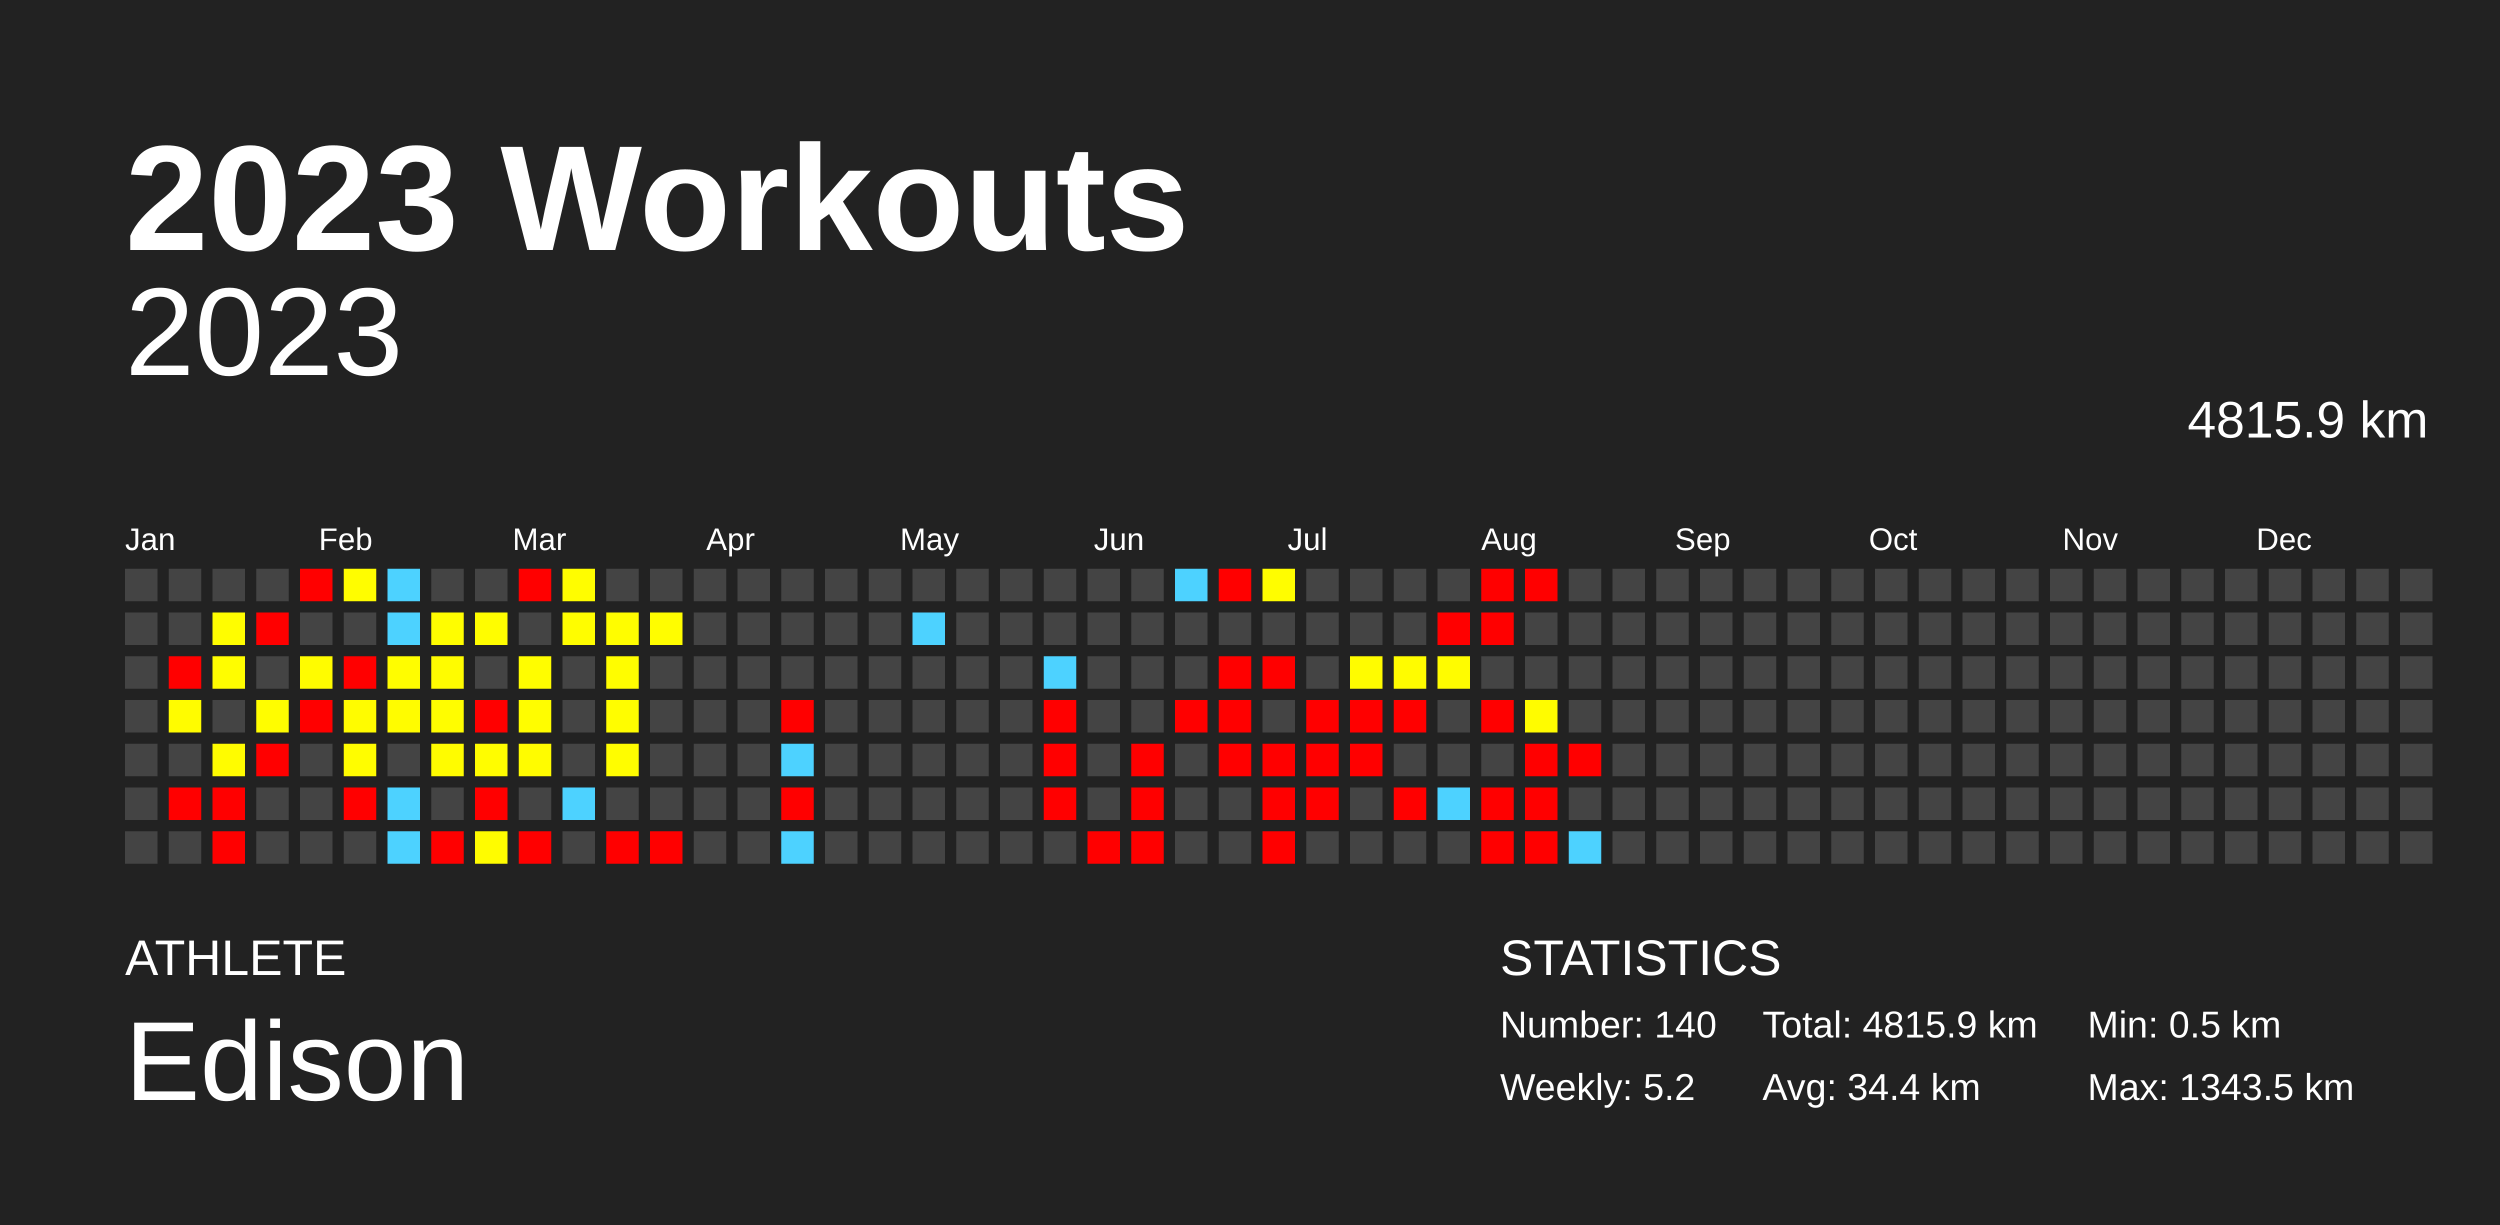
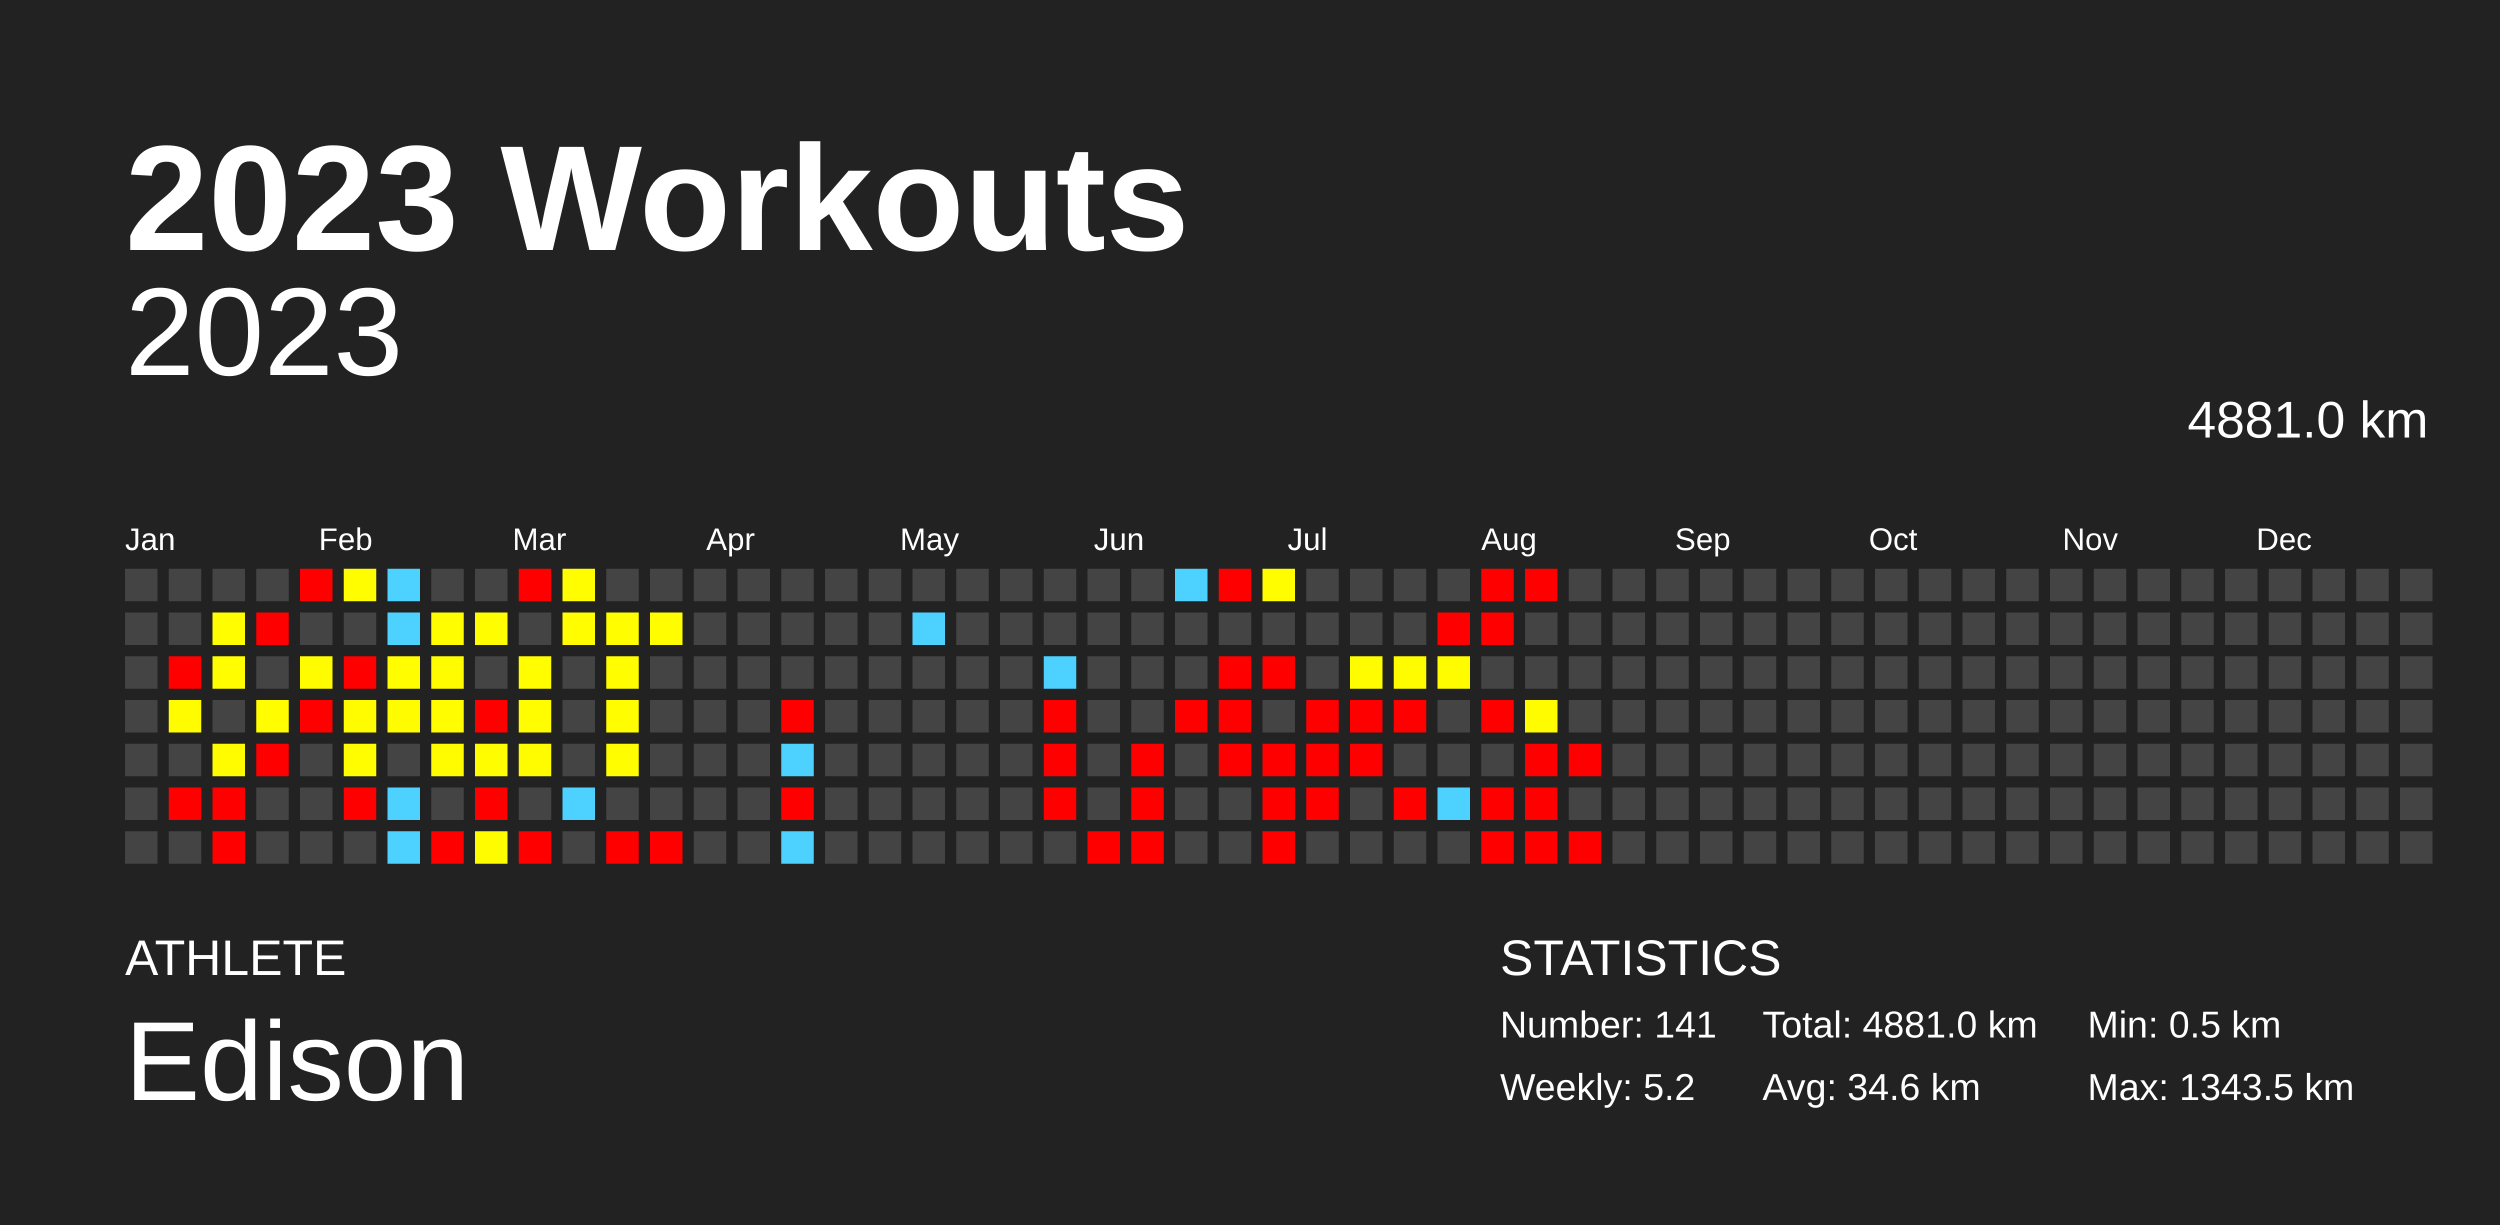
<svg xmlns="http://www.w3.org/2000/svg" baseProfile="full" height="98mm" version="1.1" viewBox="0,0,200,98" width="200mm">
  <defs />
  <rect fill="#222222" height="98" width="200" x="0" y="0" />
  <text fill="#FFFFFF" style="font-size:12px; font-family:Arial; font-weight:bold;" x="10" y="20">2023 Workouts</text>
  <text fill="#FFFFFF" style="font-size:4px; font-family:Arial" x="10" y="78">ATHLETE</text>
  <text fill="#FFFFFF" style="font-size:9px; font-family:Arial" x="10" y="88">Edison</text>
  <text fill="#FFFFFF" style="font-size:4px; font-family:Arial" x="120" y="78">STATISTICS</text>
-   <text fill="#FFFFFF" style="font-size:3px; font-family:Arial" x="120" y="83">Number: 140</text>
+   <text fill="#FFFFFF" style="font-size:3px; font-family:Arial" x="120" y="83">Number: 141</text>
  <text fill="#FFFFFF" style="font-size:3px; font-family:Arial" x="120" y="88">Weekly: 5.2</text>
-   <text fill="#FFFFFF" style="font-size:3px; font-family:Arial" x="141" y="83">Total: 4815.9 km</text>
-   <text fill="#FFFFFF" style="font-size:3px; font-family:Arial" x="141" y="88">Avg: 34.4 km</text>
+   <text fill="#FFFFFF" style="font-size:3px; font-family:Arial" x="141" y="83">Total: 4881.0 km</text>
+   <text fill="#FFFFFF" style="font-size:3px; font-family:Arial" x="141" y="88">Avg: 34.6 km</text>
  <text fill="#FFFFFF" style="font-size:3px; font-family:Arial" x="167" y="83">Min: 0.5 km</text>
  <text fill="#FFFFFF" style="font-size:3px; font-family:Arial" x="167" y="88">Max: 1343.5 km</text>
  <text alignment-baseline="hanging" fill="#FFFFFF" style="font-size:10.0px; font-family:Arial;" x="10" y="30">2023</text>
-   <text alignment-baseline="hanging" fill="#FFFFFF" style="font-size:4.125px; font-family:Arial;" x="175" y="35">4815.9 km</text>
+   <text alignment-baseline="hanging" fill="#FFFFFF" style="font-size:4.125px; font-family:Arial;" x="175" y="35">4881.0 km</text>
  <text fill="#FFFFFF" style="font-size:2.5px; font-family:Arial" x="10.0" y="44">Jan</text>
  <text fill="#FFFFFF" style="font-size:2.5px; font-family:Arial" x="25.5" y="44">Feb</text>
  <text fill="#FFFFFF" style="font-size:2.5px; font-family:Arial" x="41.0" y="44">Mar</text>
  <text fill="#FFFFFF" style="font-size:2.5px; font-family:Arial" x="56.5" y="44">Apr</text>
  <text fill="#FFFFFF" style="font-size:2.5px; font-family:Arial" x="72.0" y="44">May</text>
  <text fill="#FFFFFF" style="font-size:2.5px; font-family:Arial" x="87.5" y="44">Jun</text>
  <text fill="#FFFFFF" style="font-size:2.5px; font-family:Arial" x="103.0" y="44">Jul</text>
  <text fill="#FFFFFF" style="font-size:2.5px; font-family:Arial" x="118.5" y="44">Aug</text>
  <text fill="#FFFFFF" style="font-size:2.5px; font-family:Arial" x="134.0" y="44">Sep</text>
  <text fill="#FFFFFF" style="font-size:2.5px; font-family:Arial" x="149.5" y="44">Oct</text>
  <text fill="#FFFFFF" style="font-size:2.5px; font-family:Arial" x="165.0" y="44">Nov</text>
  <text fill="#FFFFFF" style="font-size:2.5px; font-family:Arial" x="180.5" y="44">Dec</text>
  <rect fill="#444444" height="2.6" width="2.6" x="10.0" y="45.5" />
  <rect fill="#444444" height="2.6" width="2.6" x="10.0" y="49.0" />
  <rect fill="#444444" height="2.6" width="2.6" x="10.0" y="52.5" />
  <rect fill="#444444" height="2.6" width="2.6" x="10.0" y="56.0" />
  <rect fill="#444444" height="2.6" width="2.6" x="10.0" y="59.5" />
  <rect fill="#444444" height="2.6" width="2.6" x="10.0" y="63.0" />
  <rect fill="#444444" height="2.6" width="2.6" x="10.0" y="66.5" />
  <rect fill="#444444" height="2.6" width="2.6" x="13.5" y="45.5" />
  <rect fill="#444444" height="2.6" width="2.6" x="13.5" y="49.0" />
  <rect fill="red" height="2.6" width="2.6" x="13.5" y="52.5" />
  <rect fill="#fffc00" height="2.6" width="2.6" x="13.5" y="56.0" />
  <rect fill="#444444" height="2.6" width="2.6" x="13.5" y="59.5" />
  <rect fill="red" height="2.6" width="2.6" x="13.5" y="63.0" />
  <rect fill="#444444" height="2.6" width="2.6" x="13.5" y="66.5" />
  <rect fill="#444444" height="2.6" width="2.6" x="17.0" y="45.5" />
  <rect fill="#fffd00" height="2.6" width="2.6" x="17.0" y="49.0" />
  <rect fill="#fffd00" height="2.6" width="2.6" x="17.0" y="52.5" />
  <rect fill="#444444" height="2.6" width="2.6" x="17.0" y="56.0" />
  <rect fill="#fffc00" height="2.6" width="2.6" x="17.0" y="59.5" />
  <rect fill="red" height="2.6" width="2.6" x="17.0" y="63.0" />
  <rect fill="red" height="2.6" width="2.6" x="17.0" y="66.5" />
  <rect fill="#444444" height="2.6" width="2.6" x="20.5" y="45.5" />
  <rect fill="red" height="2.6" width="2.6" x="20.5" y="49.0" />
  <rect fill="#444444" height="2.6" width="2.6" x="20.5" y="52.5" />
  <rect fill="#fffd00" height="2.6" width="2.6" x="20.5" y="56.0" />
  <rect fill="red" height="2.6" width="2.6" x="20.5" y="59.5" />
  <rect fill="#444444" height="2.6" width="2.6" x="20.5" y="63.0" />
  <rect fill="#444444" height="2.6" width="2.6" x="20.5" y="66.5" />
  <rect fill="red" height="2.6" width="2.6" x="24.0" y="45.5" />
  <rect fill="#444444" height="2.6" width="2.6" x="24.0" y="49.0" />
  <rect fill="#fffc00" height="2.6" width="2.6" x="24.0" y="52.5" />
  <rect fill="red" height="2.6" width="2.6" x="24.0" y="56.0" />
  <rect fill="#444444" height="2.6" width="2.6" x="24.0" y="59.5" />
  <rect fill="#444444" height="2.6" width="2.6" x="24.0" y="63.0" />
  <rect fill="#444444" height="2.6" width="2.6" x="24.0" y="66.5" />
  <rect fill="#fffd00" height="2.6" width="2.6" x="27.5" y="45.5" />
  <rect fill="#444444" height="2.6" width="2.6" x="27.5" y="49.0" />
  <rect fill="red" height="2.6" width="2.6" x="27.5" y="52.5" />
  <rect fill="#fffc00" height="2.6" width="2.6" x="27.5" y="56.0" />
  <rect fill="#fffd00" height="2.6" width="2.6" x="27.5" y="59.5" />
  <rect fill="red" height="2.6" width="2.6" x="27.5" y="63.0" />
  <rect fill="#444444" height="2.6" width="2.6" x="27.5" y="66.5" />
  <rect fill="#4dd2ff" height="2.6" width="2.6" x="31.0" y="45.5" />
  <rect fill="#4dd2ff" height="2.6" width="2.6" x="31.0" y="49.0" />
  <rect fill="#fffd00" height="2.6" width="2.6" x="31.0" y="52.5" />
  <rect fill="#fffc00" height="2.6" width="2.6" x="31.0" y="56.0" />
  <rect fill="#444444" height="2.6" width="2.6" x="31.0" y="59.5" />
  <rect fill="#4dd2ff" height="2.6" width="2.6" x="31.0" y="63.0" />
  <rect fill="#4dd2ff" height="2.6" width="2.6" x="31.0" y="66.5" />
  <rect fill="#444444" height="2.6" width="2.6" x="34.5" y="45.5" />
  <rect fill="#fffd00" height="2.6" width="2.6" x="34.5" y="49.0" />
  <rect fill="#fffc00" height="2.6" width="2.6" x="34.5" y="52.5" />
  <rect fill="#fffd00" height="2.6" width="2.6" x="34.5" y="56.0" />
  <rect fill="#fffc00" height="2.6" width="2.6" x="34.5" y="59.5" />
  <rect fill="#444444" height="2.6" width="2.6" x="34.5" y="63.0" />
  <rect fill="red" height="2.6" width="2.6" x="34.5" y="66.5" />
  <rect fill="#444444" height="2.6" width="2.6" x="38.0" y="45.5" />
  <rect fill="#fffd00" height="2.6" width="2.6" x="38.0" y="49.0" />
  <rect fill="#444444" height="2.6" width="2.6" x="38.0" y="52.5" />
  <rect fill="red" height="2.6" width="2.6" x="38.0" y="56.0" />
  <rect fill="#fffd00" height="2.6" width="2.6" x="38.0" y="59.5" />
  <rect fill="red" height="2.6" width="2.6" x="38.0" y="63.0" />
  <rect fill="#fffc00" height="2.6" width="2.6" x="38.0" y="66.5" />
  <rect fill="red" height="2.6" width="2.6" x="41.5" y="45.5" />
  <rect fill="#444444" height="2.6" width="2.6" x="41.5" y="49.0" />
  <rect fill="#fffd00" height="2.6" width="2.6" x="41.5" y="52.5" />
  <rect fill="#fffd00" height="2.6" width="2.6" x="41.5" y="56.0" />
  <rect fill="#fffc00" height="2.6" width="2.6" x="41.5" y="59.5" />
  <rect fill="#444444" height="2.6" width="2.6" x="41.5" y="63.0" />
  <rect fill="red" height="2.6" width="2.6" x="41.5" y="66.5" />
  <rect fill="#fffd00" height="2.6" width="2.6" x="45.0" y="45.5" />
  <rect fill="#fffd00" height="2.6" width="2.6" x="45.0" y="49.0" />
  <rect fill="#444444" height="2.6" width="2.6" x="45.0" y="52.5" />
  <rect fill="#444444" height="2.6" width="2.6" x="45.0" y="56.0" />
  <rect fill="#444444" height="2.6" width="2.6" x="45.0" y="59.5" />
  <rect fill="#4dd2ff" height="2.6" width="2.6" x="45.0" y="63.0" />
  <rect fill="#444444" height="2.6" width="2.6" x="45.0" y="66.5" />
  <rect fill="#444444" height="2.6" width="2.6" x="48.5" y="45.5" />
  <rect fill="#fffd00" height="2.6" width="2.6" x="48.5" y="49.0" />
  <rect fill="#fffd00" height="2.6" width="2.6" x="48.5" y="52.5" />
  <rect fill="#fffd00" height="2.6" width="2.6" x="48.5" y="56.0" />
  <rect fill="#fffd00" height="2.6" width="2.6" x="48.5" y="59.5" />
  <rect fill="#444444" height="2.6" width="2.6" x="48.5" y="63.0" />
  <rect fill="red" height="2.6" width="2.6" x="48.5" y="66.5" />
  <rect fill="#444444" height="2.6" width="2.6" x="52.0" y="45.5" />
  <rect fill="#fffd00" height="2.6" width="2.6" x="52.0" y="49.0" />
  <rect fill="#444444" height="2.6" width="2.6" x="52.0" y="52.5" />
  <rect fill="#444444" height="2.6" width="2.6" x="52.0" y="56.0" />
  <rect fill="#444444" height="2.6" width="2.6" x="52.0" y="59.5" />
  <rect fill="#444444" height="2.6" width="2.6" x="52.0" y="63.0" />
  <rect fill="red" height="2.6" width="2.6" x="52.0" y="66.5" />
  <rect fill="#444444" height="2.6" width="2.6" x="55.5" y="45.5" />
  <rect fill="#444444" height="2.6" width="2.6" x="55.5" y="49.0" />
  <rect fill="#444444" height="2.6" width="2.6" x="55.5" y="52.5" />
  <rect fill="#444444" height="2.6" width="2.6" x="55.5" y="56.0" />
  <rect fill="#444444" height="2.6" width="2.6" x="55.5" y="59.5" />
  <rect fill="#444444" height="2.6" width="2.6" x="55.5" y="63.0" />
  <rect fill="#444444" height="2.6" width="2.6" x="55.5" y="66.5" />
  <rect fill="#444444" height="2.6" width="2.6" x="59.0" y="45.5" />
  <rect fill="#444444" height="2.6" width="2.6" x="59.0" y="49.0" />
  <rect fill="#444444" height="2.6" width="2.6" x="59.0" y="52.5" />
  <rect fill="#444444" height="2.6" width="2.6" x="59.0" y="56.0" />
  <rect fill="#444444" height="2.6" width="2.6" x="59.0" y="59.5" />
  <rect fill="#444444" height="2.6" width="2.6" x="59.0" y="63.0" />
  <rect fill="#444444" height="2.6" width="2.6" x="59.0" y="66.5" />
  <rect fill="#444444" height="2.6" width="2.6" x="62.5" y="45.5" />
  <rect fill="#444444" height="2.6" width="2.6" x="62.5" y="49.0" />
  <rect fill="#444444" height="2.6" width="2.6" x="62.5" y="52.5" />
  <rect fill="red" height="2.6" width="2.6" x="62.5" y="56.0" />
  <rect fill="#4dd2ff" height="2.6" width="2.6" x="62.5" y="59.5" />
  <rect fill="red" height="2.6" width="2.6" x="62.5" y="63.0" />
  <rect fill="#4dd2ff" height="2.6" width="2.6" x="62.5" y="66.5" />
  <rect fill="#444444" height="2.6" width="2.6" x="66.0" y="45.5" />
  <rect fill="#444444" height="2.6" width="2.6" x="66.0" y="49.0" />
  <rect fill="#444444" height="2.6" width="2.6" x="66.0" y="52.5" />
  <rect fill="#444444" height="2.6" width="2.6" x="66.0" y="56.0" />
  <rect fill="#444444" height="2.6" width="2.6" x="66.0" y="59.5" />
  <rect fill="#444444" height="2.6" width="2.6" x="66.0" y="63.0" />
  <rect fill="#444444" height="2.6" width="2.6" x="66.0" y="66.5" />
  <rect fill="#444444" height="2.6" width="2.6" x="69.5" y="45.5" />
  <rect fill="#444444" height="2.6" width="2.6" x="69.5" y="49.0" />
  <rect fill="#444444" height="2.6" width="2.6" x="69.5" y="52.5" />
  <rect fill="#444444" height="2.6" width="2.6" x="69.5" y="56.0" />
  <rect fill="#444444" height="2.6" width="2.6" x="69.5" y="59.5" />
  <rect fill="#444444" height="2.6" width="2.6" x="69.5" y="63.0" />
  <rect fill="#444444" height="2.6" width="2.6" x="69.5" y="66.5" />
  <rect fill="#444444" height="2.6" width="2.6" x="73.0" y="45.5" />
  <rect fill="#4dd2ff" height="2.6" width="2.6" x="73.0" y="49.0" />
  <rect fill="#444444" height="2.6" width="2.6" x="73.0" y="52.5" />
  <rect fill="#444444" height="2.6" width="2.6" x="73.0" y="56.0" />
  <rect fill="#444444" height="2.6" width="2.6" x="73.0" y="59.5" />
  <rect fill="#444444" height="2.6" width="2.6" x="73.0" y="63.0" />
  <rect fill="#444444" height="2.6" width="2.6" x="73.0" y="66.5" />
  <rect fill="#444444" height="2.6" width="2.6" x="76.5" y="45.5" />
  <rect fill="#444444" height="2.6" width="2.6" x="76.5" y="49.0" />
  <rect fill="#444444" height="2.6" width="2.6" x="76.5" y="52.5" />
  <rect fill="#444444" height="2.6" width="2.6" x="76.5" y="56.0" />
  <rect fill="#444444" height="2.6" width="2.6" x="76.5" y="59.5" />
  <rect fill="#444444" height="2.6" width="2.6" x="76.5" y="63.0" />
  <rect fill="#444444" height="2.6" width="2.6" x="76.5" y="66.5" />
  <rect fill="#444444" height="2.6" width="2.6" x="80.0" y="45.5" />
  <rect fill="#444444" height="2.6" width="2.6" x="80.0" y="49.0" />
  <rect fill="#444444" height="2.6" width="2.6" x="80.0" y="52.5" />
  <rect fill="#444444" height="2.6" width="2.6" x="80.0" y="56.0" />
  <rect fill="#444444" height="2.6" width="2.6" x="80.0" y="59.5" />
  <rect fill="#444444" height="2.6" width="2.6" x="80.0" y="63.0" />
  <rect fill="#444444" height="2.6" width="2.6" x="80.0" y="66.5" />
  <rect fill="#444444" height="2.6" width="2.6" x="83.5" y="45.5" />
  <rect fill="#444444" height="2.6" width="2.6" x="83.5" y="49.0" />
  <rect fill="#4dd2ff" height="2.6" width="2.6" x="83.5" y="52.5" />
  <rect fill="red" height="2.6" width="2.6" x="83.5" y="56.0" />
  <rect fill="red" height="2.6" width="2.6" x="83.5" y="59.5" />
  <rect fill="red" height="2.6" width="2.6" x="83.5" y="63.0" />
  <rect fill="#444444" height="2.6" width="2.6" x="83.5" y="66.5" />
  <rect fill="#444444" height="2.6" width="2.6" x="87.0" y="45.5" />
  <rect fill="#444444" height="2.6" width="2.6" x="87.0" y="49.0" />
  <rect fill="#444444" height="2.6" width="2.6" x="87.0" y="52.5" />
  <rect fill="#444444" height="2.6" width="2.6" x="87.0" y="56.0" />
  <rect fill="#444444" height="2.6" width="2.6" x="87.0" y="59.5" />
  <rect fill="#444444" height="2.6" width="2.6" x="87.0" y="63.0" />
  <rect fill="red" height="2.6" width="2.6" x="87.0" y="66.5" />
  <rect fill="#444444" height="2.6" width="2.6" x="90.5" y="45.5" />
  <rect fill="#444444" height="2.6" width="2.6" x="90.5" y="49.0" />
  <rect fill="#444444" height="2.6" width="2.6" x="90.5" y="52.5" />
  <rect fill="#444444" height="2.6" width="2.6" x="90.5" y="56.0" />
  <rect fill="red" height="2.6" width="2.6" x="90.5" y="59.5" />
  <rect fill="red" height="2.6" width="2.6" x="90.5" y="63.0" />
  <rect fill="red" height="2.6" width="2.6" x="90.5" y="66.5" />
  <rect fill="#4dd2ff" height="2.6" width="2.6" x="94.0" y="45.5" />
  <rect fill="#444444" height="2.6" width="2.6" x="94.0" y="49.0" />
  <rect fill="#444444" height="2.6" width="2.6" x="94.0" y="52.5" />
  <rect fill="red" height="2.6" width="2.6" x="94.0" y="56.0" />
  <rect fill="#444444" height="2.6" width="2.6" x="94.0" y="59.5" />
  <rect fill="#444444" height="2.6" width="2.6" x="94.0" y="63.0" />
  <rect fill="#444444" height="2.6" width="2.6" x="94.0" y="66.5" />
  <rect fill="red" height="2.6" width="2.6" x="97.5" y="45.5" />
  <rect fill="#444444" height="2.6" width="2.6" x="97.5" y="49.0" />
  <rect fill="red" height="2.6" width="2.6" x="97.5" y="52.5" />
  <rect fill="red" height="2.6" width="2.6" x="97.5" y="56.0" />
  <rect fill="red" height="2.6" width="2.6" x="97.5" y="59.5" />
  <rect fill="#444444" height="2.6" width="2.6" x="97.5" y="63.0" />
  <rect fill="#444444" height="2.6" width="2.6" x="97.5" y="66.5" />
  <rect fill="#fffd00" height="2.6" width="2.6" x="101.0" y="45.5" />
  <rect fill="#444444" height="2.6" width="2.6" x="101.0" y="49.0" />
  <rect fill="red" height="2.6" width="2.6" x="101.0" y="52.5" />
  <rect fill="#444444" height="2.6" width="2.6" x="101.0" y="56.0" />
  <rect fill="red" height="2.6" width="2.6" x="101.0" y="59.5" />
  <rect fill="red" height="2.6" width="2.6" x="101.0" y="63.0" />
  <rect fill="red" height="2.6" width="2.6" x="101.0" y="66.5" />
  <rect fill="#444444" height="2.6" width="2.6" x="104.5" y="45.5" />
  <rect fill="#444444" height="2.6" width="2.6" x="104.5" y="49.0" />
  <rect fill="#444444" height="2.6" width="2.6" x="104.5" y="52.5" />
  <rect fill="red" height="2.6" width="2.6" x="104.5" y="56.0" />
  <rect fill="red" height="2.6" width="2.6" x="104.5" y="59.5" />
  <rect fill="red" height="2.6" width="2.6" x="104.5" y="63.0" />
  <rect fill="#444444" height="2.6" width="2.6" x="104.5" y="66.5" />
  <rect fill="#444444" height="2.6" width="2.6" x="108.0" y="45.5" />
  <rect fill="#444444" height="2.6" width="2.6" x="108.0" y="49.0" />
  <rect fill="#fffc00" height="2.6" width="2.6" x="108.0" y="52.5" />
  <rect fill="red" height="2.6" width="2.6" x="108.0" y="56.0" />
  <rect fill="red" height="2.6" width="2.6" x="108.0" y="59.5" />
  <rect fill="#444444" height="2.6" width="2.6" x="108.0" y="63.0" />
  <rect fill="#444444" height="2.6" width="2.6" x="108.0" y="66.5" />
  <rect fill="#444444" height="2.6" width="2.6" x="111.5" y="45.5" />
  <rect fill="#444444" height="2.6" width="2.6" x="111.5" y="49.0" />
  <rect fill="#fffc00" height="2.6" width="2.6" x="111.5" y="52.5" />
  <rect fill="red" height="2.6" width="2.6" x="111.5" y="56.0" />
  <rect fill="#444444" height="2.6" width="2.6" x="111.5" y="59.5" />
  <rect fill="red" height="2.6" width="2.6" x="111.5" y="63.0" />
  <rect fill="#444444" height="2.6" width="2.6" x="111.5" y="66.5" />
  <rect fill="#444444" height="2.6" width="2.6" x="115.0" y="45.5" />
  <rect fill="red" height="2.6" width="2.6" x="115.0" y="49.0" />
  <rect fill="#fffc00" height="2.6" width="2.6" x="115.0" y="52.5" />
  <rect fill="#444444" height="2.6" width="2.6" x="115.0" y="56.0" />
  <rect fill="#444444" height="2.6" width="2.6" x="115.0" y="59.5" />
  <rect fill="#4dd2ff" height="2.6" width="2.6" x="115.0" y="63.0" />
  <rect fill="#444444" height="2.6" width="2.6" x="115.0" y="66.5" />
  <rect fill="red" height="2.6" width="2.6" x="118.5" y="45.5" />
  <rect fill="red" height="2.6" width="2.6" x="118.5" y="49.0" />
  <rect fill="#444444" height="2.6" width="2.6" x="118.5" y="52.5" />
  <rect fill="red" height="2.6" width="2.6" x="118.5" y="56.0" />
  <rect fill="#444444" height="2.6" width="2.6" x="118.5" y="59.5" />
  <rect fill="red" height="2.6" width="2.6" x="118.5" y="63.0" />
  <rect fill="red" height="2.6" width="2.6" x="118.5" y="66.5" />
  <rect fill="red" height="2.6" width="2.6" x="122.0" y="45.5" />
  <rect fill="#444444" height="2.6" width="2.6" x="122.0" y="49.0" />
  <rect fill="#444444" height="2.6" width="2.6" x="122.0" y="52.5" />
  <rect fill="#fffc00" height="2.6" width="2.6" x="122.0" y="56.0" />
  <rect fill="red" height="2.6" width="2.6" x="122.0" y="59.5" />
  <rect fill="red" height="2.6" width="2.6" x="122.0" y="63.0" />
  <rect fill="red" height="2.6" width="2.6" x="122.0" y="66.5" />
  <rect fill="#444444" height="2.6" width="2.6" x="125.5" y="45.5" />
  <rect fill="#444444" height="2.6" width="2.6" x="125.5" y="49.0" />
  <rect fill="#444444" height="2.6" width="2.6" x="125.5" y="52.5" />
  <rect fill="#444444" height="2.6" width="2.6" x="125.5" y="56.0" />
  <rect fill="red" height="2.6" width="2.6" x="125.5" y="59.5" />
  <rect fill="#444444" height="2.6" width="2.6" x="125.5" y="63.0" />
-   <rect fill="#4dd2ff" height="2.6" width="2.6" x="125.5" y="66.5" />
+   <rect fill="red" height="2.6" width="2.6" x="125.5" y="66.5" />
  <rect fill="#444444" height="2.6" width="2.6" x="129.0" y="45.5" />
  <rect fill="#444444" height="2.6" width="2.6" x="129.0" y="49.0" />
  <rect fill="#444444" height="2.6" width="2.6" x="129.0" y="52.5" />
  <rect fill="#444444" height="2.6" width="2.6" x="129.0" y="56.0" />
  <rect fill="#444444" height="2.6" width="2.6" x="129.0" y="59.5" />
  <rect fill="#444444" height="2.6" width="2.6" x="129.0" y="63.0" />
  <rect fill="#444444" height="2.6" width="2.6" x="129.0" y="66.5" />
  <rect fill="#444444" height="2.6" width="2.6" x="132.5" y="45.5" />
  <rect fill="#444444" height="2.6" width="2.6" x="132.5" y="49.0" />
  <rect fill="#444444" height="2.6" width="2.6" x="132.5" y="52.5" />
  <rect fill="#444444" height="2.6" width="2.6" x="132.5" y="56.0" />
  <rect fill="#444444" height="2.6" width="2.6" x="132.5" y="59.5" />
  <rect fill="#444444" height="2.6" width="2.6" x="132.5" y="63.0" />
  <rect fill="#444444" height="2.6" width="2.6" x="132.5" y="66.5" />
  <rect fill="#444444" height="2.6" width="2.6" x="136.0" y="45.5" />
  <rect fill="#444444" height="2.6" width="2.6" x="136.0" y="49.0" />
  <rect fill="#444444" height="2.6" width="2.6" x="136.0" y="52.5" />
  <rect fill="#444444" height="2.6" width="2.6" x="136.0" y="56.0" />
  <rect fill="#444444" height="2.6" width="2.6" x="136.0" y="59.5" />
  <rect fill="#444444" height="2.6" width="2.6" x="136.0" y="63.0" />
  <rect fill="#444444" height="2.6" width="2.6" x="136.0" y="66.5" />
  <rect fill="#444444" height="2.6" width="2.6" x="139.5" y="45.5" />
  <rect fill="#444444" height="2.6" width="2.6" x="139.5" y="49.0" />
  <rect fill="#444444" height="2.6" width="2.6" x="139.5" y="52.5" />
  <rect fill="#444444" height="2.6" width="2.6" x="139.5" y="56.0" />
  <rect fill="#444444" height="2.6" width="2.6" x="139.5" y="59.5" />
  <rect fill="#444444" height="2.6" width="2.6" x="139.5" y="63.0" />
  <rect fill="#444444" height="2.6" width="2.6" x="139.5" y="66.5" />
  <rect fill="#444444" height="2.6" width="2.6" x="143.0" y="45.5" />
  <rect fill="#444444" height="2.6" width="2.6" x="143.0" y="49.0" />
  <rect fill="#444444" height="2.6" width="2.6" x="143.0" y="52.5" />
  <rect fill="#444444" height="2.6" width="2.6" x="143.0" y="56.0" />
  <rect fill="#444444" height="2.6" width="2.6" x="143.0" y="59.5" />
  <rect fill="#444444" height="2.6" width="2.6" x="143.0" y="63.0" />
  <rect fill="#444444" height="2.6" width="2.6" x="143.0" y="66.5" />
  <rect fill="#444444" height="2.6" width="2.6" x="146.5" y="45.5" />
  <rect fill="#444444" height="2.6" width="2.6" x="146.5" y="49.0" />
  <rect fill="#444444" height="2.6" width="2.6" x="146.5" y="52.5" />
  <rect fill="#444444" height="2.6" width="2.6" x="146.5" y="56.0" />
  <rect fill="#444444" height="2.6" width="2.6" x="146.5" y="59.5" />
  <rect fill="#444444" height="2.6" width="2.6" x="146.5" y="63.0" />
  <rect fill="#444444" height="2.6" width="2.6" x="146.5" y="66.5" />
  <rect fill="#444444" height="2.6" width="2.6" x="150.0" y="45.5" />
  <rect fill="#444444" height="2.6" width="2.6" x="150.0" y="49.0" />
  <rect fill="#444444" height="2.6" width="2.6" x="150.0" y="52.5" />
  <rect fill="#444444" height="2.6" width="2.6" x="150.0" y="56.0" />
  <rect fill="#444444" height="2.6" width="2.6" x="150.0" y="59.5" />
  <rect fill="#444444" height="2.6" width="2.6" x="150.0" y="63.0" />
  <rect fill="#444444" height="2.6" width="2.6" x="150.0" y="66.5" />
  <rect fill="#444444" height="2.6" width="2.6" x="153.5" y="45.5" />
  <rect fill="#444444" height="2.6" width="2.6" x="153.5" y="49.0" />
  <rect fill="#444444" height="2.6" width="2.6" x="153.5" y="52.5" />
  <rect fill="#444444" height="2.6" width="2.6" x="153.5" y="56.0" />
  <rect fill="#444444" height="2.6" width="2.6" x="153.5" y="59.5" />
  <rect fill="#444444" height="2.6" width="2.6" x="153.5" y="63.0" />
  <rect fill="#444444" height="2.6" width="2.6" x="153.5" y="66.5" />
  <rect fill="#444444" height="2.6" width="2.6" x="157.0" y="45.5" />
  <rect fill="#444444" height="2.6" width="2.6" x="157.0" y="49.0" />
  <rect fill="#444444" height="2.6" width="2.6" x="157.0" y="52.5" />
  <rect fill="#444444" height="2.6" width="2.6" x="157.0" y="56.0" />
  <rect fill="#444444" height="2.6" width="2.6" x="157.0" y="59.5" />
  <rect fill="#444444" height="2.6" width="2.6" x="157.0" y="63.0" />
  <rect fill="#444444" height="2.6" width="2.6" x="157.0" y="66.5" />
  <rect fill="#444444" height="2.6" width="2.6" x="160.5" y="45.5" />
  <rect fill="#444444" height="2.6" width="2.6" x="160.5" y="49.0" />
  <rect fill="#444444" height="2.6" width="2.6" x="160.5" y="52.5" />
  <rect fill="#444444" height="2.6" width="2.6" x="160.5" y="56.0" />
  <rect fill="#444444" height="2.6" width="2.6" x="160.5" y="59.5" />
  <rect fill="#444444" height="2.6" width="2.6" x="160.5" y="63.0" />
  <rect fill="#444444" height="2.6" width="2.6" x="160.5" y="66.5" />
  <rect fill="#444444" height="2.6" width="2.6" x="164.0" y="45.5" />
  <rect fill="#444444" height="2.6" width="2.6" x="164.0" y="49.0" />
  <rect fill="#444444" height="2.6" width="2.6" x="164.0" y="52.5" />
  <rect fill="#444444" height="2.6" width="2.6" x="164.0" y="56.0" />
  <rect fill="#444444" height="2.6" width="2.6" x="164.0" y="59.5" />
  <rect fill="#444444" height="2.6" width="2.6" x="164.0" y="63.0" />
  <rect fill="#444444" height="2.6" width="2.6" x="164.0" y="66.5" />
  <rect fill="#444444" height="2.6" width="2.6" x="167.5" y="45.5" />
  <rect fill="#444444" height="2.6" width="2.6" x="167.5" y="49.0" />
  <rect fill="#444444" height="2.6" width="2.6" x="167.5" y="52.5" />
  <rect fill="#444444" height="2.6" width="2.6" x="167.5" y="56.0" />
  <rect fill="#444444" height="2.6" width="2.6" x="167.5" y="59.5" />
  <rect fill="#444444" height="2.6" width="2.6" x="167.5" y="63.0" />
  <rect fill="#444444" height="2.6" width="2.6" x="167.5" y="66.5" />
  <rect fill="#444444" height="2.6" width="2.6" x="171.0" y="45.5" />
  <rect fill="#444444" height="2.6" width="2.6" x="171.0" y="49.0" />
  <rect fill="#444444" height="2.6" width="2.6" x="171.0" y="52.5" />
  <rect fill="#444444" height="2.6" width="2.6" x="171.0" y="56.0" />
  <rect fill="#444444" height="2.6" width="2.6" x="171.0" y="59.5" />
  <rect fill="#444444" height="2.6" width="2.6" x="171.0" y="63.0" />
  <rect fill="#444444" height="2.6" width="2.6" x="171.0" y="66.5" />
  <rect fill="#444444" height="2.6" width="2.6" x="174.5" y="45.5" />
  <rect fill="#444444" height="2.6" width="2.6" x="174.5" y="49.0" />
  <rect fill="#444444" height="2.6" width="2.6" x="174.5" y="52.5" />
  <rect fill="#444444" height="2.6" width="2.6" x="174.5" y="56.0" />
  <rect fill="#444444" height="2.6" width="2.6" x="174.5" y="59.5" />
  <rect fill="#444444" height="2.6" width="2.6" x="174.5" y="63.0" />
  <rect fill="#444444" height="2.6" width="2.6" x="174.5" y="66.5" />
  <rect fill="#444444" height="2.6" width="2.6" x="178.0" y="45.5" />
  <rect fill="#444444" height="2.6" width="2.6" x="178.0" y="49.0" />
  <rect fill="#444444" height="2.6" width="2.6" x="178.0" y="52.5" />
  <rect fill="#444444" height="2.6" width="2.6" x="178.0" y="56.0" />
  <rect fill="#444444" height="2.6" width="2.6" x="178.0" y="59.5" />
  <rect fill="#444444" height="2.6" width="2.6" x="178.0" y="63.0" />
  <rect fill="#444444" height="2.6" width="2.6" x="178.0" y="66.5" />
  <rect fill="#444444" height="2.6" width="2.6" x="181.5" y="45.5" />
  <rect fill="#444444" height="2.6" width="2.6" x="181.5" y="49.0" />
  <rect fill="#444444" height="2.6" width="2.6" x="181.5" y="52.5" />
  <rect fill="#444444" height="2.6" width="2.6" x="181.5" y="56.0" />
  <rect fill="#444444" height="2.6" width="2.6" x="181.5" y="59.5" />
  <rect fill="#444444" height="2.6" width="2.6" x="181.5" y="63.0" />
  <rect fill="#444444" height="2.6" width="2.6" x="181.5" y="66.5" />
  <rect fill="#444444" height="2.6" width="2.6" x="185.0" y="45.5" />
  <rect fill="#444444" height="2.6" width="2.6" x="185.0" y="49.0" />
  <rect fill="#444444" height="2.6" width="2.6" x="185.0" y="52.5" />
  <rect fill="#444444" height="2.6" width="2.6" x="185.0" y="56.0" />
  <rect fill="#444444" height="2.6" width="2.6" x="185.0" y="59.5" />
  <rect fill="#444444" height="2.6" width="2.6" x="185.0" y="63.0" />
  <rect fill="#444444" height="2.6" width="2.6" x="185.0" y="66.5" />
  <rect fill="#444444" height="2.6" width="2.6" x="188.5" y="45.5" />
  <rect fill="#444444" height="2.6" width="2.6" x="188.5" y="49.0" />
  <rect fill="#444444" height="2.6" width="2.6" x="188.5" y="52.5" />
  <rect fill="#444444" height="2.6" width="2.6" x="188.5" y="56.0" />
  <rect fill="#444444" height="2.6" width="2.6" x="188.5" y="59.5" />
  <rect fill="#444444" height="2.6" width="2.6" x="188.5" y="63.0" />
  <rect fill="#444444" height="2.6" width="2.6" x="188.5" y="66.5" />
  <rect fill="#444444" height="2.6" width="2.6" x="192.0" y="45.5" />
  <rect fill="#444444" height="2.6" width="2.6" x="192.0" y="49.0" />
  <rect fill="#444444" height="2.6" width="2.6" x="192.0" y="52.5" />
  <rect fill="#444444" height="2.6" width="2.6" x="192.0" y="56.0" />
  <rect fill="#444444" height="2.6" width="2.6" x="192.0" y="59.5" />
  <rect fill="#444444" height="2.6" width="2.6" x="192.0" y="63.0" />
  <rect fill="#444444" height="2.6" width="2.6" x="192.0" y="66.5" />
</svg>
